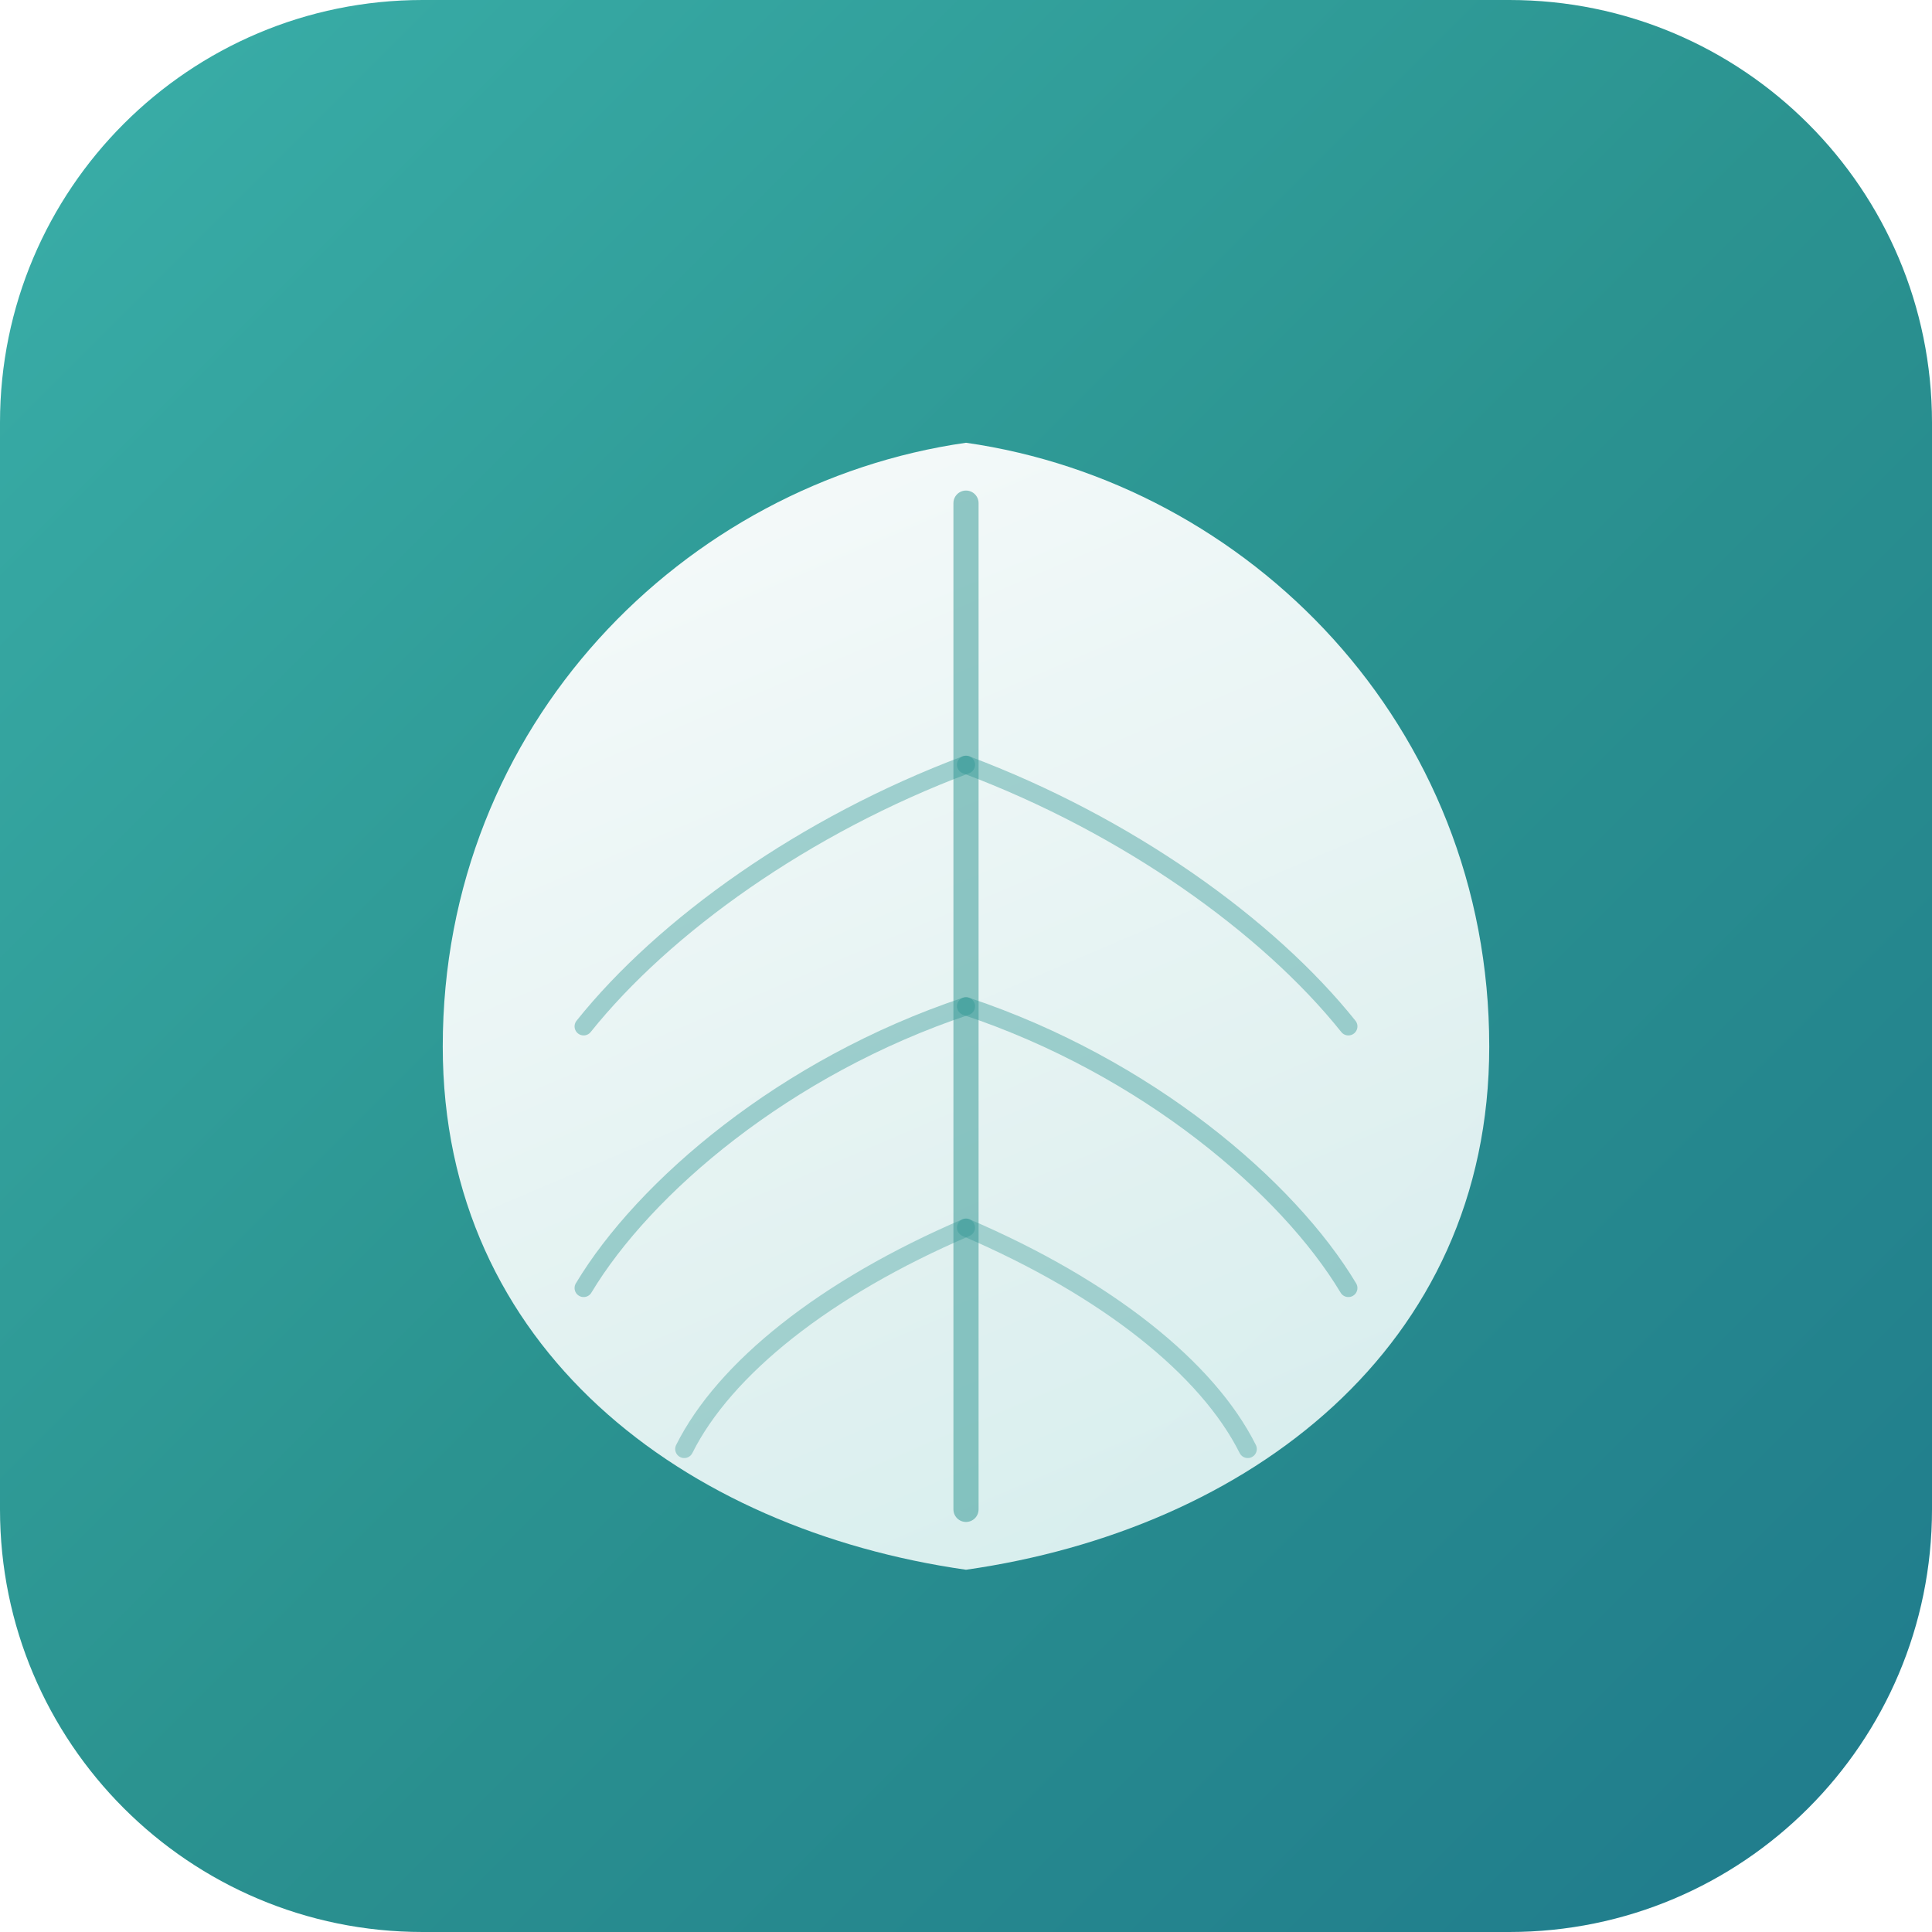
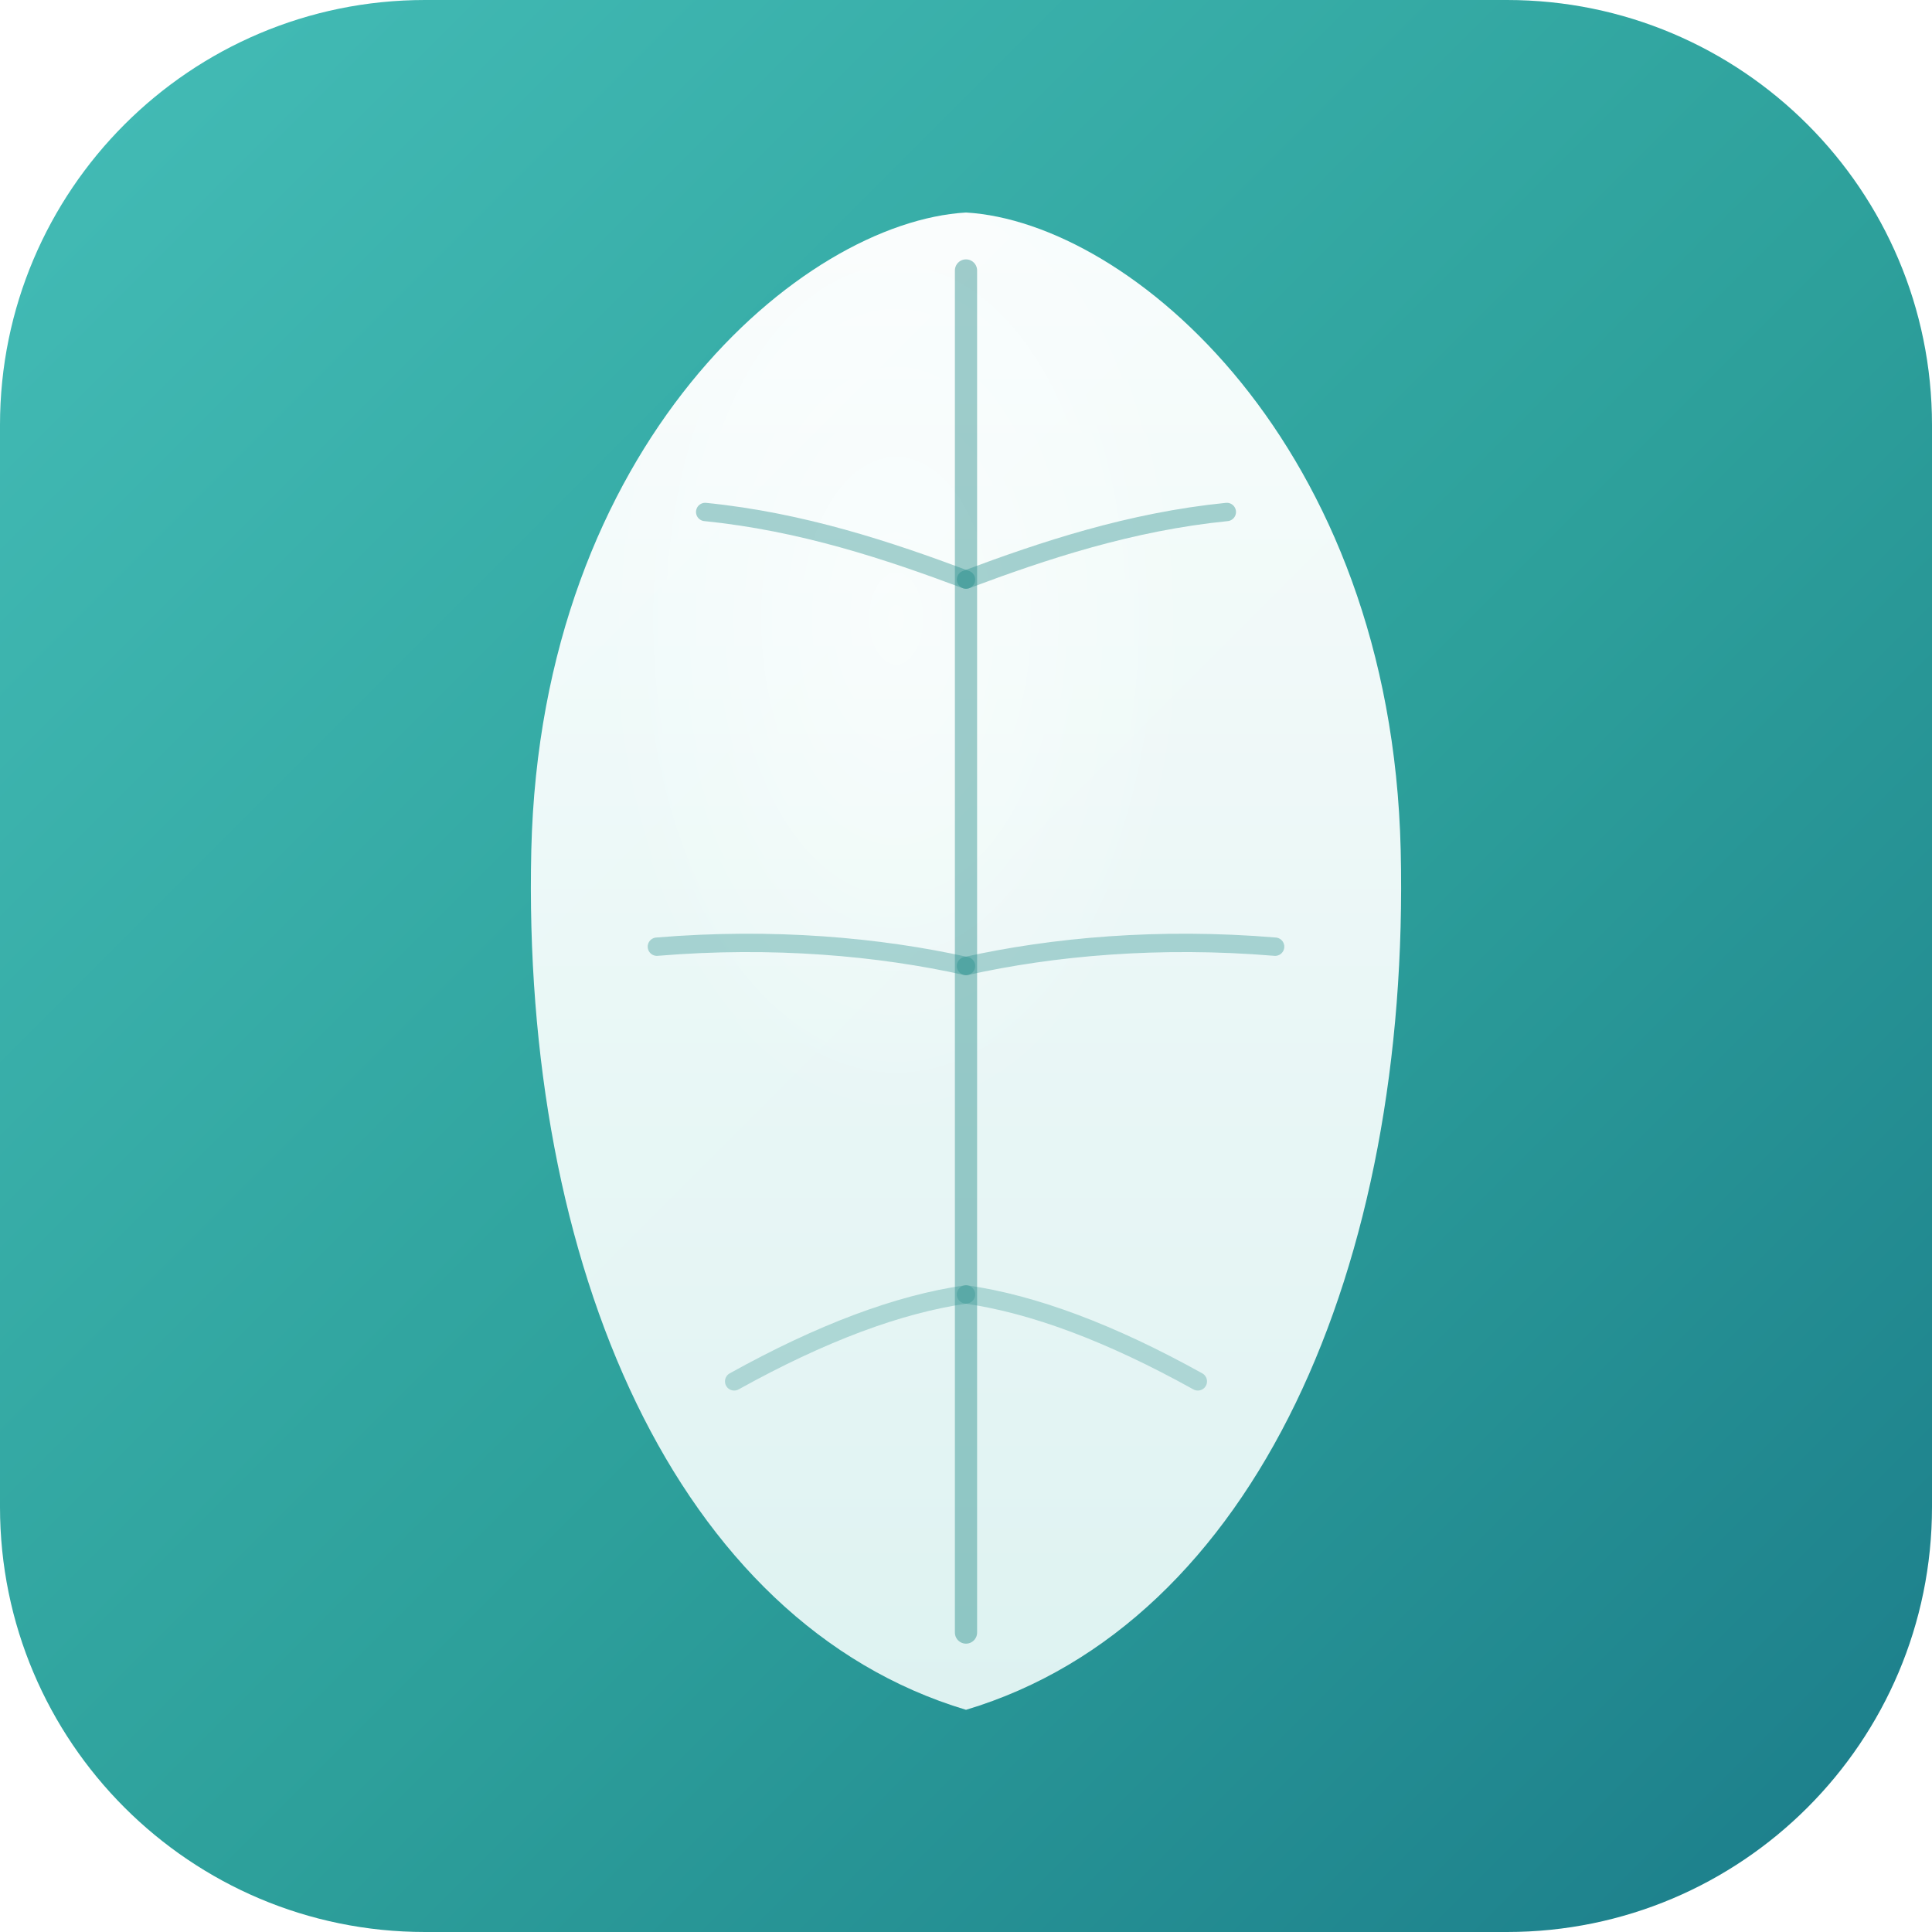
- <svg xmlns="http://www.w3.org/2000/svg" width="192" height="192" viewBox="0 0 192 192" fill="none">
+ <svg xmlns="http://www.w3.org/2000/svg" viewBox="0 0 100 100">
  <defs>
-     <linearGradient id="leafBg" x1="0%" y1="0%" x2="100%" y2="100%">
-       <stop offset="0%" stop-color="#3AAFA9" />
-       <stop offset="50%" stop-color="#2B9390" />
-       <stop offset="100%" stop-color="#1F7A8C" />
+     <linearGradient id="bg" x1="0" y1="0" x2="100" y2="100" gradientUnits="userSpaceOnUse">
+       <stop offset="0%" stop-color="#44BDB7" />
+       <stop offset="55%" stop-color="#2DA09B" />
+       <stop offset="100%" stop-color="#1B7C8A" />
    </linearGradient>
-     <linearGradient id="leafShape" x1="30%" y1="0%" x2="70%" y2="100%">
-       <stop offset="0%" stop-color="#ffffff" />
-       <stop offset="100%" stop-color="#e0f2f1" />
+     <linearGradient id="lf" x1="50" y1="10" x2="50" y2="90" gradientUnits="userSpaceOnUse">
+       <stop offset="0%" stop-color="#FFFFFF" />
+       <stop offset="100%" stop-color="#E2F5F4" />
    </linearGradient>
+     <radialGradient id="shine" cx="42%" cy="27%" r="34%">
+       <stop offset="0%" stop-color="#FFFFFF" stop-opacity="0.55" />
+       <stop offset="100%" stop-color="#FFFFFF" stop-opacity="0" />
+     </radialGradient>
  </defs>
-   <rect width="192" height="192" rx="42" fill="url(#leafBg)" />
-   <g transform="translate(96, 96)">
-     <path d="M0,-52 C28,-48 52,-24 52,8 C52,38 28,56 0,60 C-28,56 -52,38 -52,8 C-52,-24 -28,-48 0,-52Z" fill="url(#leafShape)" opacity="0.95" />
-     <line x1="0" y1="-46" x2="0" y2="54" stroke="#2B9390" stroke-width="2.5" stroke-linecap="round" opacity="0.5" />
-     <path d="M0,-20 C-16,-14 -30,-4 -38,6" stroke="#2B9390" stroke-width="1.8" fill="none" stroke-linecap="round" opacity="0.4" />
-     <path d="M0,4 C-18,10 -32,22 -38,32" stroke="#2B9390" stroke-width="1.8" fill="none" stroke-linecap="round" opacity="0.4" />
-     <path d="M0,26 C-14,32 -24,40 -28,48" stroke="#2B9390" stroke-width="1.8" fill="none" stroke-linecap="round" opacity="0.35" />
-     <path d="M0,-20 C16,-14 30,-4 38,6" stroke="#2B9390" stroke-width="1.8" fill="none" stroke-linecap="round" opacity="0.4" />
-     <path d="M0,4 C18,10 32,22 38,32" stroke="#2B9390" stroke-width="1.8" fill="none" stroke-linecap="round" opacity="0.4" />
-     <path d="M0,26 C14,32 24,40 28,48" stroke="#2B9390" stroke-width="1.8" fill="none" stroke-linecap="round" opacity="0.35" />
-   </g>
+   <rect width="100" height="100" rx="22" fill="url(#bg)" />
+   <path d="M50 11 C58.5 11.5 72 23 72.5 44 C73 65.5 65 84 50 88.5 C35 84 27 65.5 27.5 44 C28 23 41.5 11.5 50 11 Z" fill="url(#lf)" opacity="0.97" />
+   <path d="M50 11 C58.5 11.5 72 23 72.5 44 C73 65.5 65 84 50 88.5 C35 84 27 65.5 27.5 44 C28 23 41.5 11.5 50 11 Z" fill="url(#shine)" />
+   <line x1="50" y1="14" x2="50" y2="84.5" stroke="#1E8986" stroke-width="1.15" stroke-linecap="round" opacity="0.42" />
+   <path d="M50 30 C46 28.5 41.5 27 36.5 26.5" stroke="#1E8986" stroke-width="0.95" fill="none" stroke-linecap="round" opacity="0.38" />
+   <path d="M50 30 C54 28.5 58.5 27 63.5 26.5" stroke="#1E8986" stroke-width="0.95" fill="none" stroke-linecap="round" opacity="0.38" />
+   <path d="M50 50 C45.5 49 40 48.5 34 49" stroke="#1E8986" stroke-width="0.95" fill="none" stroke-linecap="round" opacity="0.34" />
+   <path d="M50 50 C54.5 49 60 48.5 66 49" stroke="#1E8986" stroke-width="0.95" fill="none" stroke-linecap="round" opacity="0.34" />
+   <path d="M50 67 C46.5 67.5 42.5 69 38 71.5" stroke="#1E8986" stroke-width="0.95" fill="none" stroke-linecap="round" opacity="0.28" />
+   <path d="M50 67 C53.5 67.5 57.5 69 62 71.5" stroke="#1E8986" stroke-width="0.95" fill="none" stroke-linecap="round" opacity="0.28" />
</svg>
